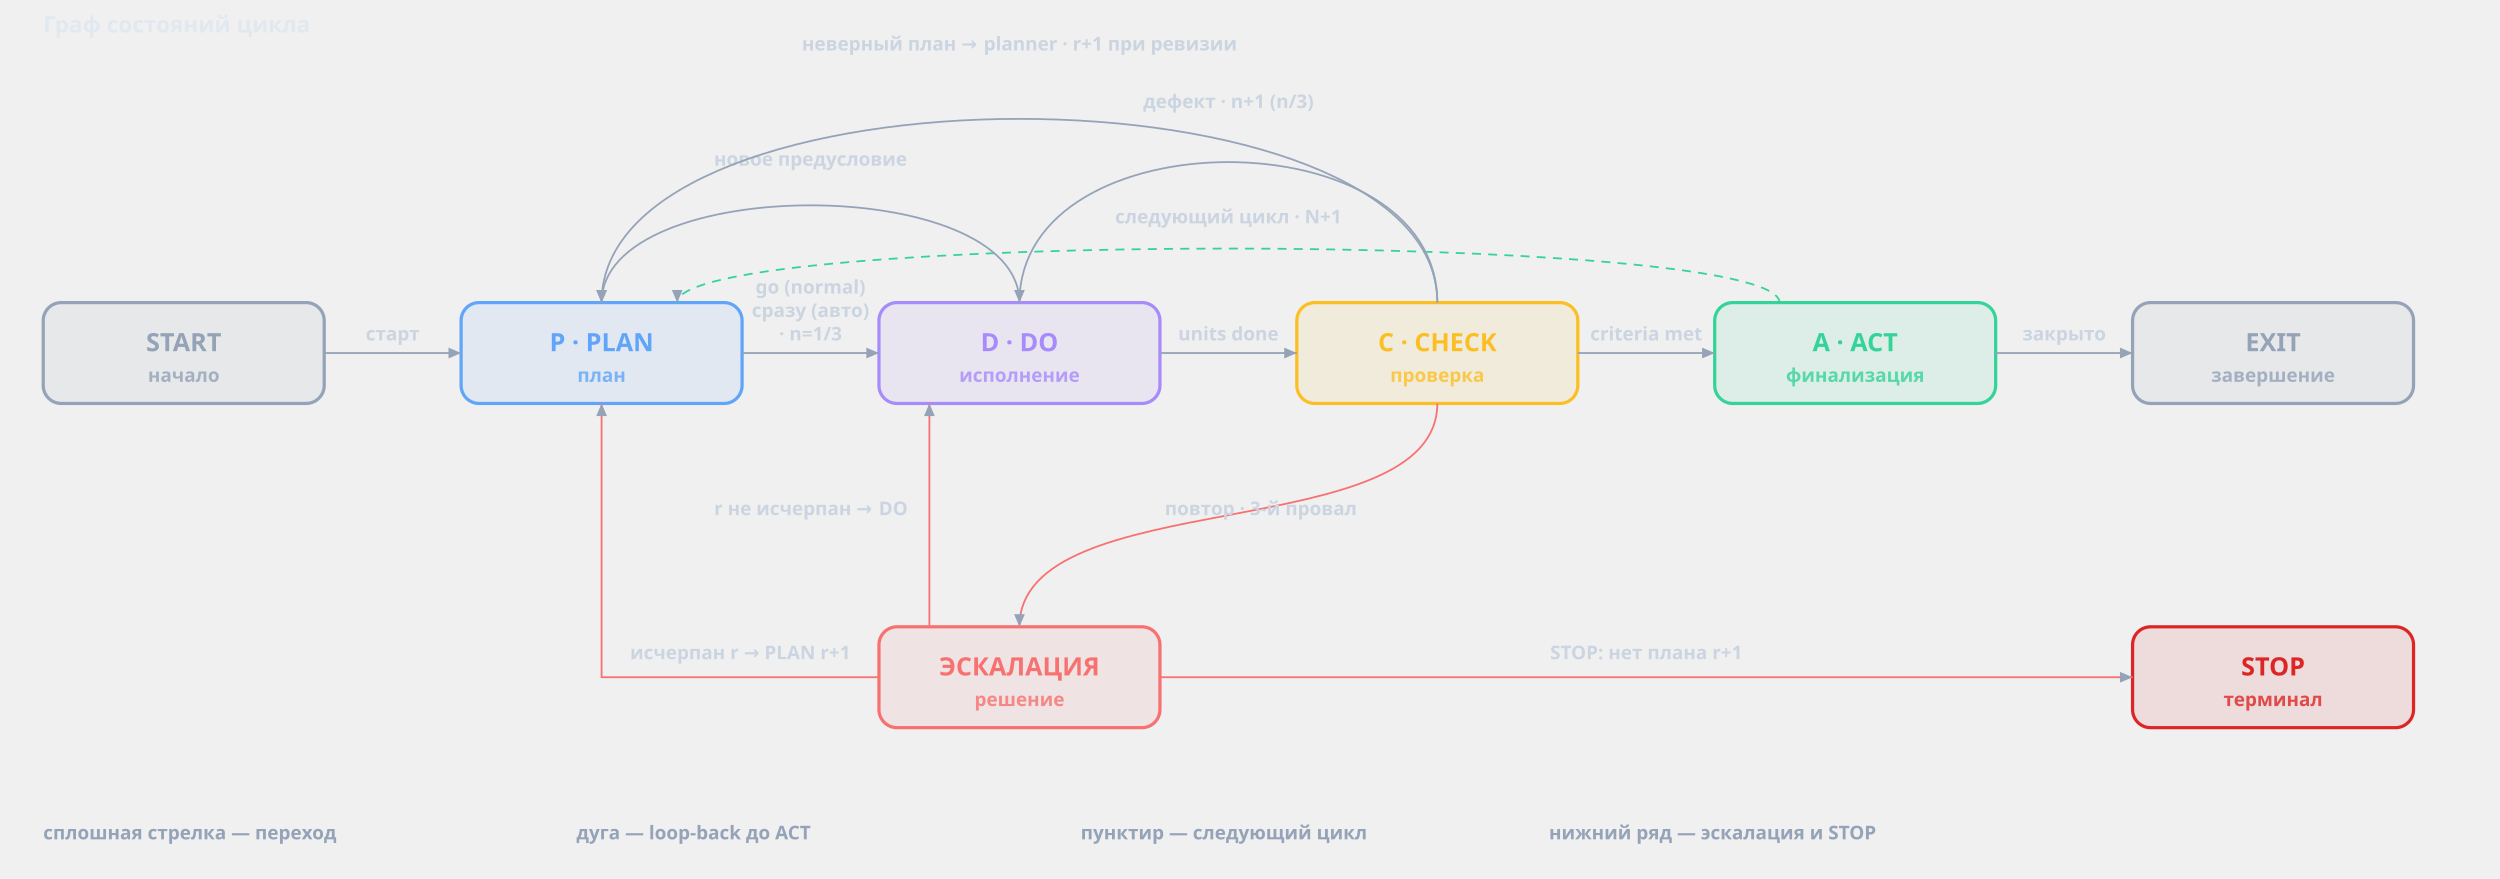
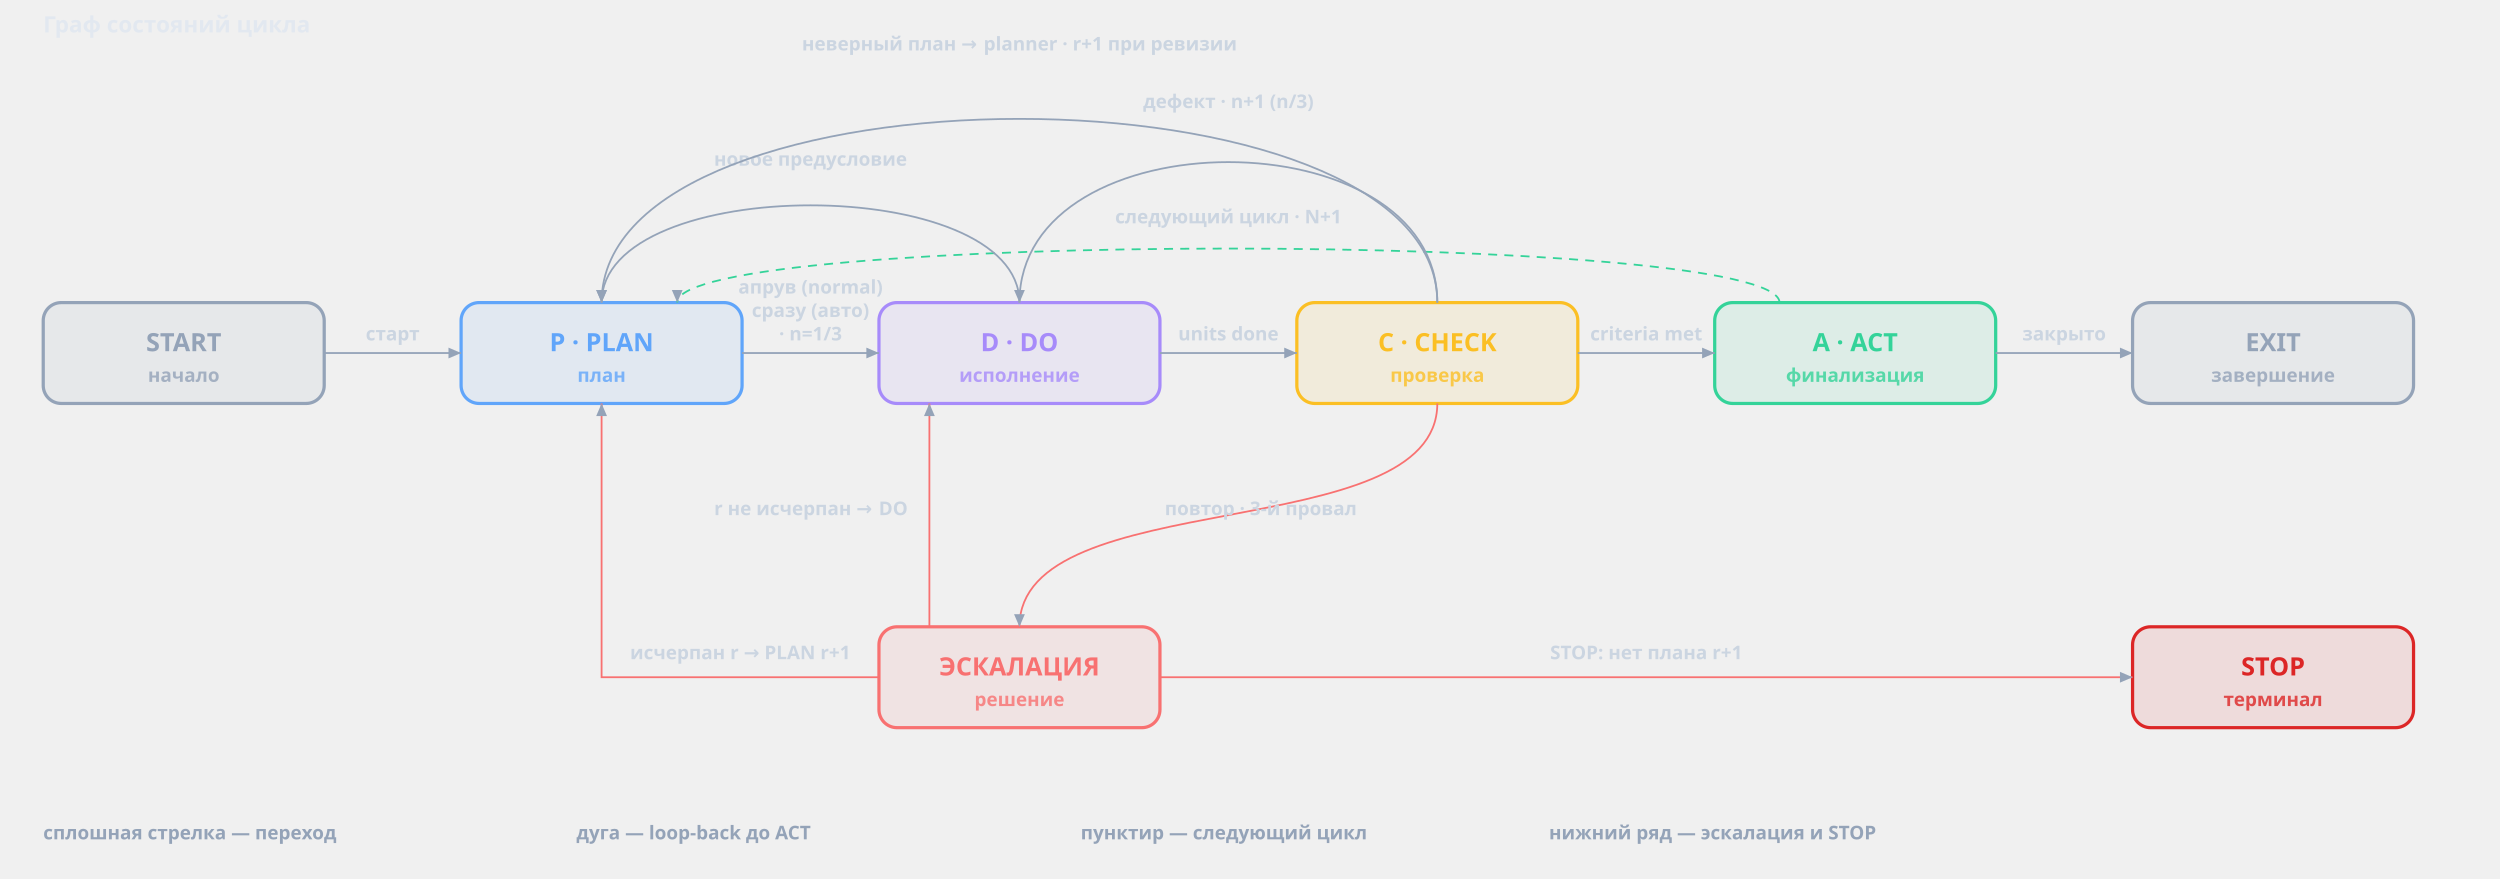
<svg xmlns="http://www.w3.org/2000/svg" viewBox="0 824 1388 488" width="1388" height="488" font-family="Segoe UI, system-ui, sans-serif" role="img">
  <defs>
    <marker id="arrow" markerWidth="9" markerHeight="9" refX="7" refY="3" orient="auto">
      <path d="M0,0 L7,3 L0,6 Z" fill="#94a3b8" />
    </marker>
  </defs>
  <style>
.t{font-size:13px;font-weight:600;fill:#e2e8f0}
.s{font-size:10.5px;fill:#94a3b8}
.h{font-size:12.5px;font-weight:700;fill:#ffffff}
.h2{font-size:12.5px;font-weight:700}
.h3{font-size:9px;font-weight:600}
.g{font-size:10.5px;font-weight:600}
.band{fill:#141d31}
.bt{fill:#ffffff;font-size:15px;font-weight:700}
.ol{fill:#e2e8f0;font-size:11.5px}
.lt{font-size:12.5px;font-weight:700;fill:#e2e8f0}
.ls{font-size:10.5px;fill:#94a3b8}
.lm{font-family:ui-monospace,Consolas,Menlo,monospace;font-size:12px;font-weight:700}
.bm{font-family:ui-monospace,Consolas,Menlo,monospace;font-size:10.5px;font-weight:700}
.st{font-size:14px;font-weight:700}
.ss{font-size:10.5px;font-weight:600}
</style>
  <text x="24" y="34" class="lt">Универсальный контракт цикла</text>
  <rect x="24" y="54" width="1340" height="128" rx="10" class="band" />
  <text x="42" y="80" class="bt">pdca · оркестратор — входы по фазам · normal: primary · autonomous: pdca-orchestrator (только cheap-тир)</text>
  <text x="42" y="106" class="ol">← PLAN ← «старт» · «реплан от DO / CHECK» · «r+1 от ESCALATE» · «цикл N+1 от ACT»</text>
-   <text x="42" y="124" class="ol">← DO ← «go от PLAN» · «дефект от CHECK» · «r не исчерпан от ESCALATE»</text>
+   <text x="42" y="124" class="ol">← DO ← «апрув от PLAN» · «дефект от CHECK» · «r не исчерпан от ESCALATE»</text>
  <text x="42" y="142" class="ol">← CHECK ← «units done от DO»</text>
  <text x="42" y="160" class="ol">← ESCALATE ← «неоднозначность» · «повтор» · «3-й провал CHECK(r)» · «trade-off» · «рисковый результат перед ACT» · «низкая уверенность PLAN после scout»</text>
  <text x="694.0" y="106" class="ol">← ACT ← «все criteria met от CHECK»</text>
  <text x="694.0" y="124" class="ol">← STOP ← «нет выполнимого PLAN r+1» · «неразрешимое ограничение» · «отказ в требуемом approval»</text>
  <text x="694.0" y="142" class="ol">← EXIT ← «ACT закрыт»</text>
  <rect x="108.0" y="226" width="212" height="40" rx="8" fill="#2563eb" />
  <text x="214.0" y="251.0" class="h" fill="#ffffff" text-anchor="middle">P · PLAN</text>
  <polyline points="214.0,266 214.0,282" fill="none" stroke="#94a3b8" marker-end="url(#arrow)" />
  <rect x="108.0" y="282" width="212" height="50" rx="8" fill="#223046" stroke="#3b4a63" stroke-width="1" />
  <rect x="109.0" y="289" width="3" height="36" rx="1.5" fill="#0d9488" />
  <rect x="254.0" y="309" width="58" height="17" rx="6" fill="#0d9488" />
  <text x="283.0" y="321.0" class="bm" fill="#cbd5e1" text-anchor="middle">cheap</text>
  <text x="122.0" y="305" class="t">Сбор · gather</text>
  <text x="122.0" y="324" class="s">scout · факты · file:li…</text>
  <rect x="108.0" y="344" width="212" height="50" rx="8" fill="#223046" stroke="#3b4a63" stroke-width="1" />
  <rect x="109.0" y="351" width="3" height="36" rx="1.5" fill="#4f46e5" />
  <rect x="254.0" y="371" width="58" height="17" rx="6" fill="#4f46e5" />
  <text x="283.0" y="383.0" class="bm" fill="#cbd5e1" text-anchor="middle">medium</text>
  <text x="122.0" y="367" class="t">Цель · результат</text>
  <text x="122.0" y="386" class="s">что и зачем</text>
  <rect x="108.0" y="406" width="212" height="50" rx="8" fill="#223046" stroke="#3b4a63" stroke-width="1" />
  <rect x="109.0" y="413" width="3" height="36" rx="1.5" fill="#4f46e5" />
  <rect x="254.0" y="433" width="58" height="17" rx="6" fill="#4f46e5" />
  <text x="283.0" y="445.0" class="bm" fill="#cbd5e1" text-anchor="middle">medium</text>
  <text x="122.0" y="429" class="t">Ограничения · допущения</text>
  <text x="122.0" y="448" class="s">границы задачи</text>
  <rect x="108.0" y="468" width="212" height="50" rx="8" fill="#223046" stroke="#3b4a63" stroke-width="1" />
  <rect x="109.0" y="475" width="3" height="36" rx="1.5" fill="#4f46e5" />
  <rect x="254.0" y="495" width="58" height="17" rx="6" fill="#4f46e5" />
  <text x="283.0" y="507.0" class="bm" fill="#cbd5e1" text-anchor="middle">medium</text>
  <text x="122.0" y="491" class="t">Критерии приёмки</text>
  <text x="122.0" y="510" class="s">каждый + способ проверки</text>
  <rect x="108.0" y="530" width="212" height="50" rx="8" fill="#223046" stroke="#3b4a63" stroke-width="1" />
  <rect x="109.0" y="537" width="3" height="36" rx="1.5" fill="#4f46e5" />
  <rect x="254.0" y="557" width="58" height="17" rx="6" fill="#4f46e5" />
  <text x="283.0" y="569.0" class="bm" fill="#cbd5e1" text-anchor="middle">medium</text>
  <text x="122.0" y="553" class="t">Декомпозиция</text>
  <text x="122.0" y="572" class="s">units · зависимости</text>
  <rect x="108.0" y="592" width="212" height="50" rx="8" fill="#223046" stroke="#3b4a63" stroke-width="1" />
  <rect x="109.0" y="599" width="3" height="36" rx="1.5" fill="#4f46e5" />
  <rect x="254.0" y="619" width="58" height="17" rx="6" fill="#4f46e5" />
  <text x="283.0" y="631.0" class="bm" fill="#cbd5e1" text-anchor="middle">medium</text>
  <text x="122.0" y="615" class="t">Средства · доступ</text>
  <text x="122.0" y="634" class="s">чем и куда</text>
  <rect x="108.0" y="654" width="212" height="50" rx="8" fill="#223046" stroke="#3b4a63" stroke-width="1" />
  <rect x="109.0" y="661" width="3" height="36" rx="1.5" fill="#4f46e5" />
  <rect x="254.0" y="681" width="58" height="17" rx="6" fill="#4f46e5" />
  <text x="283.0" y="693.0" class="bm" fill="#cbd5e1" text-anchor="middle">medium</text>
  <text x="122.0" y="677" class="t">Риски · стоп-условия</text>
  <text x="122.0" y="696" class="s">когда остановиться</text>
  <polyline points="214.0,332 214.0,344" fill="none" stroke="#64748b" marker-end="url(#arrow)" />
  <polyline points="214.0,394 214.0,406" fill="none" stroke="#64748b" marker-end="url(#arrow)" />
  <polyline points="214.0,456 214.0,468" fill="none" stroke="#64748b" marker-end="url(#arrow)" />
  <polyline points="214.0,518 214.0,530" fill="none" stroke="#64748b" marker-end="url(#arrow)" />
  <polyline points="214.0,580 214.0,592" fill="none" stroke="#64748b" marker-end="url(#arrow)" />
  <polyline points="214.0,642 214.0,654" fill="none" stroke="#64748b" marker-end="url(#arrow)" />
  <rect x="102.0" y="274" width="224" height="438" rx="12" fill="none" stroke="#2563eb" stroke-opacity="0.6" stroke-width="1.6" />
  <rect x="348.0" y="226" width="212" height="40" rx="8" fill="#7c3aed" />
  <text x="454.0" y="251.0" class="h" fill="#ffffff" text-anchor="middle">D · DO</text>
  <polyline points="454.0,266 454.0,282" fill="none" stroke="#94a3b8" marker-end="url(#arrow)" />
  <rect x="348.0" y="282" width="212" height="50" rx="8" fill="#223046" stroke="#3b4a63" stroke-width="1" />
  <rect x="349.0" y="289" width="3" height="36" rx="1.5" fill="#0d9488" />
  <rect x="494.0" y="309" width="58" height="17" rx="6" fill="#0d9488" />
  <text x="523.0" y="321.0" class="bm" fill="#cbd5e1" text-anchor="middle">cheap</text>
  <text x="362.0" y="305" class="t">Исполнение units</text>
  <text x="362.0" y="324" class="s">по принятому плану</text>
  <rect x="348.0" y="344" width="212" height="50" rx="8" fill="#223046" stroke="#3b4a63" stroke-width="1" />
  <rect x="349.0" y="351" width="3" height="36" rx="1.5" fill="#0d9488" />
  <rect x="494.0" y="371" width="58" height="17" rx="6" fill="#0d9488" />
  <text x="523.0" y="383.0" class="bm" fill="#cbd5e1" text-anchor="middle">cheap</text>
  <text x="362.0" y="367" class="t">Evidence</text>
  <text x="362.0" y="386" class="s">логи · артефакты</text>
  <rect x="348.0" y="406" width="212" height="50" rx="8" fill="#223046" stroke="#3b4a63" stroke-width="1" />
  <rect x="349.0" y="413" width="3" height="36" rx="1.5" fill="#0d9488" />
  <rect x="494.0" y="433" width="58" height="17" rx="6" fill="#0d9488" />
  <text x="523.0" y="445.0" class="bm" fill="#cbd5e1" text-anchor="middle">cheap</text>
  <text x="362.0" y="429" class="t">Blockers</text>
  <text x="362.0" y="448" class="s">фиксируются явно</text>
  <rect x="348.0" y="468" width="212" height="50" rx="8" fill="#223046" stroke="#3b4a63" stroke-width="1" />
  <rect x="349.0" y="475" width="3" height="36" rx="1.5" fill="#0d9488" />
  <rect x="494.0" y="495" width="58" height="17" rx="6" fill="#0d9488" />
  <text x="523.0" y="507.0" class="bm" fill="#cbd5e1" text-anchor="middle">cheap</text>
  <text x="362.0" y="491" class="t">Unfinished</text>
  <text x="362.0" y="510" class="s">остаётся открытым</text>
  <rect x="348.0" y="530" width="212" height="50" rx="8" fill="#223046" stroke="#3b4a63" stroke-width="1" />
  <rect x="349.0" y="537" width="3" height="36" rx="1.5" fill="#0d9488" />
  <rect x="494.0" y="557" width="58" height="17" rx="6" fill="#0d9488" />
  <text x="523.0" y="569.0" class="bm" fill="#cbd5e1" text-anchor="middle">cheap</text>
  <text x="362.0" y="553" class="t">Provisional-отчёт</text>
  <text x="362.0" y="572" class="s">без вердикта · без STOP</text>
  <polyline points="454.0,332 454.0,344" fill="none" stroke="#64748b" marker-end="url(#arrow)" />
  <polyline points="454.0,394 454.0,406" fill="none" stroke="#64748b" marker-end="url(#arrow)" />
  <polyline points="454.0,456 454.0,468" fill="none" stroke="#64748b" marker-end="url(#arrow)" />
  <polyline points="454.0,518 454.0,530" fill="none" stroke="#64748b" marker-end="url(#arrow)" />
  <rect x="342.0" y="274" width="224" height="314" rx="12" fill="none" stroke="#7c3aed" stroke-opacity="0.6" stroke-width="1.6" />
  <rect x="588.0" y="226" width="212" height="40" rx="8" fill="#d97706" />
  <text x="694.0" y="251.0" class="h" fill="#ffffff" text-anchor="middle">C · CHECK</text>
  <polyline points="694.0,266 694.0,282" fill="none" stroke="#94a3b8" marker-end="url(#arrow)" />
  <rect x="588.0" y="282" width="212" height="50" rx="8" fill="#223046" stroke="#3b4a63" stroke-width="1" />
  <rect x="589.0" y="289" width="3" height="36" rx="1.5" fill="#4f46e5" />
  <rect x="734.0" y="309" width="58" height="17" rx="6" fill="#4f46e5" />
  <text x="763.0" y="321.0" class="bm" fill="#cbd5e1" text-anchor="middle">medium</text>
  <text x="602.0" y="305" class="t">Критерии</text>
  <text x="602.0" y="324" class="s">met | unmet | unverified</text>
  <rect x="588.0" y="344" width="212" height="50" rx="8" fill="#223046" stroke="#3b4a63" stroke-width="1" />
  <rect x="589.0" y="351" width="3" height="36" rx="1.5" fill="#4f46e5" />
  <rect x="734.0" y="371" width="58" height="17" rx="6" fill="#4f46e5" />
  <text x="763.0" y="383.0" class="bm" fill="#cbd5e1" text-anchor="middle">medium</text>
  <text x="602.0" y="367" class="t">Согласованность</text>
  <text x="602.0" y="386" class="s">частей между собой</text>
  <rect x="588.0" y="406" width="212" height="50" rx="8" fill="#223046" stroke="#3b4a63" stroke-width="1" />
  <rect x="589.0" y="413" width="3" height="36" rx="1.5" fill="#4f46e5" />
  <rect x="734.0" y="433" width="58" height="17" rx="6" fill="#4f46e5" />
  <text x="763.0" y="445.0" class="bm" fill="#cbd5e1" text-anchor="middle">medium</text>
  <text x="602.0" y="429" class="t">Findings</text>
  <text x="602.0" y="448" class="s">+ severity</text>
  <rect x="588.0" y="468" width="212" height="50" rx="8" fill="#223046" stroke="#3b4a63" stroke-width="1" />
  <rect x="589.0" y="475" width="3" height="36" rx="1.5" fill="#4f46e5" />
  <rect x="734.0" y="495" width="58" height="17" rx="6" fill="#4f46e5" />
  <text x="763.0" y="507.0" class="bm" fill="#cbd5e1" text-anchor="middle">medium</text>
  <text x="602.0" y="491" class="t">Маршрутизация</text>
  <text x="602.0" y="510" class="s">дефект→DO · план→PLAN</text>
  <polyline points="694.0,332 694.0,344" fill="none" stroke="#64748b" marker-end="url(#arrow)" />
  <polyline points="694.0,394 694.0,406" fill="none" stroke="#64748b" marker-end="url(#arrow)" />
  <polyline points="694.0,456 694.0,468" fill="none" stroke="#64748b" marker-end="url(#arrow)" />
  <rect x="582.0" y="274" width="224" height="252" rx="12" fill="none" stroke="#d97706" stroke-opacity="0.6" stroke-width="1.6" />
  <rect x="828.0" y="226" width="212" height="40" rx="8" fill="#b91c1c" fill-opacity="0.10" stroke="#b91c1c" stroke-width="1.5" stroke-dasharray="5,4" />
  <text x="934.0" y="244.0" class="h2" fill="#b91c1c" text-anchor="middle">E · ESCALATE</text>
  <text x="934.0" y="259.0" class="h3" fill="#b91c1c" opacity="0.85" text-anchor="middle">переход, не фаза</text>
  <polyline points="934.0,266 934.0,282" fill="none" stroke="#94a3b8" marker-end="url(#arrow)" />
  <rect x="828.0" y="282" width="212" height="50" rx="8" fill="#223046" stroke="#3b4a63" stroke-width="1" />
  <rect x="829.0" y="289" width="3" height="36" rx="1.5" fill="#0d9488" />
  <rect x="974.0" y="309" width="58" height="17" rx="6" fill="#0d9488" />
  <text x="1003.0" y="321.0" class="bm" fill="#cbd5e1" text-anchor="middle">cheap</text>
  <text x="842.0" y="305" class="t">Скаут</text>
  <text x="842.0" y="324" class="s">scout · факты · file:li…</text>
  <rect x="828.0" y="344" width="212" height="50" rx="8" fill="#223046" stroke="#3b4a63" stroke-width="1" />
  <rect x="829.0" y="351" width="3" height="36" rx="1.5" fill="#ea580c" />
  <rect x="974.0" y="371" width="58" height="17" rx="6" fill="#ea580c" />
  <text x="1003.0" y="383.0" class="bm" fill="#cbd5e1" text-anchor="middle">strong</text>
  <text x="842.0" y="367" class="t">Триггеры</text>
  <text x="842.0" y="386" class="s">неоднозначность · повтор</text>
  <rect x="828.0" y="406" width="212" height="50" rx="8" fill="#223046" stroke="#3b4a63" stroke-width="1" />
  <rect x="829.0" y="413" width="3" height="36" rx="1.5" fill="#ea580c" />
  <rect x="974.0" y="433" width="58" height="17" rx="6" fill="#ea580c" />
  <text x="1003.0" y="445.0" class="bm" fill="#cbd5e1" text-anchor="middle">strong</text>
  <text x="842.0" y="429" class="t">3-й провал</text>
  <text x="842.0" y="448" class="s">CHECK(r) исчерпан</text>
  <rect x="828.0" y="468" width="212" height="50" rx="8" fill="#223046" stroke="#3b4a63" stroke-width="1" />
  <rect x="829.0" y="475" width="3" height="36" rx="1.5" fill="#ea580c" />
  <rect x="974.0" y="495" width="58" height="17" rx="6" fill="#ea580c" />
  <text x="1003.0" y="507.0" class="bm" fill="#cbd5e1" text-anchor="middle">strong</text>
  <text x="842.0" y="491" class="t">Необратимый trade-off</text>
  <text x="842.0" y="510" class="s">цена решения</text>
  <rect x="828.0" y="530" width="212" height="50" rx="8" fill="#223046" stroke="#3b4a63" stroke-width="1" />
  <rect x="829.0" y="537" width="3" height="36" rx="1.5" fill="#ea580c" />
  <rect x="974.0" y="557" width="58" height="17" rx="6" fill="#ea580c" />
  <text x="1003.0" y="569.0" class="bm" fill="#cbd5e1" text-anchor="middle">strong</text>
  <text x="842.0" y="553" class="t">Решение → роутинг</text>
  <text x="842.0" y="572" class="s">planner или STOP</text>
  <polyline points="934.0,332 934.0,344" fill="none" stroke="#64748b" marker-end="url(#arrow)" />
  <polyline points="934.0,394 934.0,406" fill="none" stroke="#64748b" marker-end="url(#arrow)" />
  <polyline points="934.0,456 934.0,468" fill="none" stroke="#64748b" marker-end="url(#arrow)" />
  <polyline points="934.0,518 934.0,530" fill="none" stroke="#64748b" marker-end="url(#arrow)" />
  <rect x="822.0" y="274" width="224" height="314" rx="12" fill="none" stroke="#b91c1c" stroke-opacity="0.6" stroke-width="1.6" stroke-dasharray="5,4" />
  <rect x="1068.0" y="226" width="212" height="40" rx="8" fill="#059669" />
  <text x="1174.0" y="251.0" class="h" fill="#ffffff" text-anchor="middle">A · ACT</text>
  <polyline points="1174.0,266 1174.0,282" fill="none" stroke="#94a3b8" marker-end="url(#arrow)" />
  <rect x="1068.0" y="282" width="212" height="50" rx="8" fill="#223046" stroke="#3b4a63" stroke-width="1" />
  <rect x="1069.0" y="289" width="3" height="36" rx="1.5" fill="#0d9488" />
  <rect x="1214.0" y="309" width="58" height="17" rx="6" fill="#0d9488" />
  <text x="1243.0" y="321.0" class="bm" fill="#cbd5e1" text-anchor="middle">cheap</text>
  <text x="1082.0" y="305" class="t">Финализация</text>
  <text x="1082.0" y="324" class="s">принятого результата</text>
  <rect x="1068.0" y="344" width="212" height="50" rx="8" fill="#223046" stroke="#3b4a63" stroke-width="1" />
  <rect x="1069.0" y="351" width="3" height="36" rx="1.5" fill="#0d9488" />
  <rect x="1214.0" y="371" width="58" height="17" rx="6" fill="#0d9488" />
  <text x="1243.0" y="383.0" class="bm" fill="#cbd5e1" text-anchor="middle">cheap</text>
  <text x="1082.0" y="367" class="t">Ограничения</text>
  <text x="1082.0" y="386" class="s">границы финализации</text>
  <rect x="1068.0" y="406" width="212" height="50" rx="8" fill="#223046" stroke="#3b4a63" stroke-width="1" />
  <rect x="1069.0" y="413" width="3" height="36" rx="1.5" fill="#0d9488" />
  <rect x="1214.0" y="433" width="58" height="17" rx="6" fill="#0d9488" />
  <text x="1243.0" y="445.0" class="bm" fill="#cbd5e1" text-anchor="middle">cheap</text>
  <text x="1082.0" y="429" class="t">Статус-файл</text>
  <text x="1082.0" y="448" class="s">source of truth</text>
  <rect x="1068.0" y="468" width="212" height="50" rx="8" fill="#223046" stroke="#3b4a63" stroke-width="1" />
  <rect x="1069.0" y="475" width="3" height="36" rx="1.5" fill="#0d9488" />
  <rect x="1214.0" y="495" width="58" height="17" rx="6" fill="#0d9488" />
  <text x="1243.0" y="507.0" class="bm" fill="#cbd5e1" text-anchor="middle">cheap</text>
  <text x="1082.0" y="491" class="t">Handoff</text>
  <text x="1082.0" y="510" class="s">→ EXIT</text>
  <polyline points="1174.0,332 1174.0,344" fill="none" stroke="#64748b" marker-end="url(#arrow)" />
  <polyline points="1174.0,394 1174.0,406" fill="none" stroke="#64748b" marker-end="url(#arrow)" />
  <polyline points="1174.0,456 1174.0,468" fill="none" stroke="#64748b" marker-end="url(#arrow)" />
  <rect x="1062.0" y="274" width="224" height="252" rx="12" fill="none" stroke="#059669" stroke-opacity="0.6" stroke-width="1.6" />
  <polyline points="198.0,182 198.0,226" fill="none" stroke="#94a3b8" data-edge-id="dispatch_p" marker-end="url(#arrow)" />
  <text x="190.0" y="200.5" class="g" fill="#94a3b8" text-anchor="end">факты собраны</text>
  <text x="190.0" y="213.5" class="g" fill="#94a3b8" text-anchor="end">реплан от CHECK</text>
  <polyline points="230.0,226 230.0,182" fill="none" stroke="#94a3b8" data-edge-id="return_p" marker-end="url(#arrow)" />
  <polyline points="438.0,182 438.0,226" fill="none" stroke="#94a3b8" data-edge-id="dispatch_d" marker-end="url(#arrow)" />
-   <text x="430.0" y="200.5" class="g" fill="#94a3b8" text-anchor="end">план принят · go</text>
+   <text x="430.0" y="200.5" class="g" fill="#94a3b8" text-anchor="end">план принят · апрув</text>
  <text x="430.0" y="213.5" class="g" fill="#94a3b8" text-anchor="end">фикс дефекта · r активен</text>
  <polyline points="470.0,226 470.0,182" fill="none" stroke="#94a3b8" data-edge-id="return_d" marker-end="url(#arrow)" />
  <polyline points="678.0,182 678.0,226" fill="none" stroke="#94a3b8" data-edge-id="dispatch_c" marker-end="url(#arrow)" />
  <text x="670.0" y="207.0" class="g" fill="#94a3b8" text-anchor="end">все активные units done</text>
  <polyline points="710.0,226 710.0,182" fill="none" stroke="#94a3b8" data-edge-id="return_c" marker-end="url(#arrow)" />
  <polyline points="918.0,182 918.0,226" fill="none" stroke="#94a3b8" data-edge-id="dispatch_e" marker-end="url(#arrow)" />
  <text x="910.0" y="200.5" class="g" fill="#94a3b8" text-anchor="end">неоднозначность</text>
  <text x="910.0" y="213.5" class="g" fill="#94a3b8" text-anchor="end">повтор · 3-й провал</text>
  <polyline points="950.0,226 950.0,182" fill="none" stroke="#94a3b8" data-edge-id="return_e" marker-end="url(#arrow)" />
  <polyline points="1158.0,182 1158.0,226" fill="none" stroke="#94a3b8" data-edge-id="dispatch_a" marker-end="url(#arrow)" />
  <text x="1150.0" y="207.0" class="g" fill="#94a3b8" text-anchor="end">все criteria met</text>
  <polyline points="1190.0,226 1190.0,182" fill="none" stroke="#94a3b8" data-edge-id="return_a" marker-end="url(#arrow)" />
  <rect x="24.0" y="774" width="15" height="15" rx="4" fill="#0d9488" />
  <text x="46.0" y="786" class="lt">дешёвая ступень</text>
  <rect x="46.0" y="794" width="53.0" height="21" rx="7" fill="#0d9488" />
  <text x="72.5" y="809" class="lm" fill="#ffffff" text-anchor="middle">cheap</text>
  <text x="109.0" y="809" class="ls">pdca-executor · pdca-orchestrator · scout</text>
  <rect x="470.667" y="774" width="15" height="15" rx="4" fill="#4f46e5" />
  <text x="492.667" y="786" class="lt">средняя ступень</text>
  <rect x="492.667" y="794" width="60.4" height="21" rx="7" fill="#4f46e5" />
  <text x="522.867" y="809" class="lm" fill="#ffffff" text-anchor="middle">medium</text>
  <text x="563.067" y="809" class="ls">pdca-planner · pdca-check</text>
  <rect x="917.333" y="774" width="15" height="15" rx="4" fill="#ea580c" />
  <text x="939.333" y="786" class="lt">дорогая ступень</text>
  <rect x="939.333" y="794" width="60.4" height="21" rx="7" fill="#ea580c" />
  <text x="969.533" y="809" class="lm" fill="#ffffff" text-anchor="middle">strong</text>
  <text x="1009.733" y="809" class="ls">pdca-escalate</text>
  <text x="24" y="842" class="lt">Граф состояний цикла</text>
  <rect x="24" y="992" width="156" height="56" rx="10" fill="#94a3b8" fill-opacity="0.10" stroke="#94a3b8" stroke-width="1.8" data-node-id="START" />
  <text x="102.0" y="1019.0" class="st" fill="#94a3b8" text-anchor="middle">START</text>
  <text x="102.0" y="1036.0" class="ss" fill="#94a3b8" text-anchor="middle" opacity="0.8">начало</text>
  <rect x="256" y="992" width="156" height="56" rx="10" fill="#60a5fa" fill-opacity="0.10" stroke="#60a5fa" stroke-width="1.8" data-node-id="PLAN" />
  <text x="334.0" y="1019.0" class="st" fill="#60a5fa" text-anchor="middle">P · PLAN</text>
  <text x="334.0" y="1036.0" class="ss" fill="#60a5fa" text-anchor="middle" opacity="0.8">план</text>
  <rect x="488" y="992" width="156" height="56" rx="10" fill="#a78bfa" fill-opacity="0.10" stroke="#a78bfa" stroke-width="1.8" data-node-id="DO" />
  <text x="566.0" y="1019.0" class="st" fill="#a78bfa" text-anchor="middle">D · DO</text>
  <text x="566.0" y="1036.0" class="ss" fill="#a78bfa" text-anchor="middle" opacity="0.8">исполнение</text>
  <rect x="720" y="992" width="156" height="56" rx="10" fill="#fbbf24" fill-opacity="0.10" stroke="#fbbf24" stroke-width="1.8" data-node-id="CHECK" />
  <text x="798.0" y="1019.0" class="st" fill="#fbbf24" text-anchor="middle">C · CHECK</text>
  <text x="798.0" y="1036.0" class="ss" fill="#fbbf24" text-anchor="middle" opacity="0.8">проверка</text>
  <rect x="952" y="992" width="156" height="56" rx="10" fill="#34d399" fill-opacity="0.10" stroke="#34d399" stroke-width="1.8" data-node-id="ACT" />
  <text x="1030.0" y="1019.0" class="st" fill="#34d399" text-anchor="middle">A · ACT</text>
  <text x="1030.0" y="1036.0" class="ss" fill="#34d399" text-anchor="middle" opacity="0.8">финализация</text>
  <rect x="1184" y="992" width="156" height="56" rx="10" fill="#94a3b8" fill-opacity="0.10" stroke="#94a3b8" stroke-width="1.8" data-node-id="EXIT" />
  <text x="1262.0" y="1019.0" class="st" fill="#94a3b8" text-anchor="middle">EXIT</text>
  <text x="1262.0" y="1036.0" class="ss" fill="#94a3b8" text-anchor="middle" opacity="0.8">завершение</text>
  <polyline points="180,1020.0 256,1020.0" fill="none" stroke="#94a3b8" data-edge-id="start_plan" marker-end="url(#arrow)" />
  <text x="218.0" y="1013.0" class="g" fill="#cbd5e1" text-anchor="middle">старт</text>
  <polyline points="412,1020.0 488,1020.0" fill="none" stroke="#94a3b8" data-edge-id="plan_do" marker-end="url(#arrow)" />
-   <text x="450.0" y="987.0" class="g" fill="#cbd5e1" text-anchor="middle">go (normal)</text>
+   <text x="450.0" y="987.0" class="g" fill="#cbd5e1" text-anchor="middle">апрув (normal)</text>
  <text x="450.0" y="1000.0" class="g" fill="#cbd5e1" text-anchor="middle">сразу (авто)</text>
  <text x="450.0" y="1013.0" class="g" fill="#cbd5e1" text-anchor="middle">· n=1/3</text>
  <polyline points="644,1020.0 720,1020.0" fill="none" stroke="#94a3b8" data-edge-id="do_check" marker-end="url(#arrow)" />
  <text x="682.0" y="1013.0" class="g" fill="#cbd5e1" text-anchor="middle">units done</text>
  <polyline points="876,1020.0 952,1020.0" fill="none" stroke="#94a3b8" data-edge-id="check_act" marker-end="url(#arrow)" />
  <text x="914.0" y="1013.0" class="g" fill="#cbd5e1" text-anchor="middle">criteria met</text>
  <polyline points="1108,1020.0 1184,1020.0" fill="none" stroke="#94a3b8" data-edge-id="act_exit" marker-end="url(#arrow)" />
  <text x="1146.0" y="1013.0" class="g" fill="#cbd5e1" text-anchor="middle">закрыто</text>
  <path d="M988,992 C988,952 376,952 376,992" fill="none" stroke="#34d399" stroke-dasharray="5,4" data-edge-id="act_plan" marker-end="url(#arrow)" />
  <text x="682" y="948" class="g" fill="#cbd5e1" text-anchor="middle">следующий цикл · N+1</text>
  <path d="M566,992 C566,920 334,920 334,992" fill="none" stroke="#94a3b8" data-edge-id="do_plan_blocker" marker-end="url(#arrow)" />
  <text x="450" y="916" class="g" fill="#cbd5e1" text-anchor="middle">новое предусловие</text>
  <path d="M798,992 C798,888 566,888 566,992" fill="none" stroke="#94a3b8" data-edge-id="check_do_defect" marker-end="url(#arrow)" />
  <text x="682" y="884" class="g" fill="#cbd5e1" text-anchor="middle">дефект · n+1 (n/3)</text>
  <path d="M798,992 C798,856 334,856 334,992" fill="none" stroke="#94a3b8" data-edge-id="check_plan_replan" marker-end="url(#arrow)" />
  <text x="566" y="852" class="g" fill="#cbd5e1" text-anchor="middle">неверный план → planner · r+1 при ревизии</text>
  <rect x="488" y="1172" width="156" height="56" rx="10" fill="#f87171" fill-opacity="0.10" stroke="#f87171" stroke-width="1.8" data-node-id="ESCALATE" />
  <text x="566.0" y="1199.0" class="st" fill="#f87171" text-anchor="middle">ЭСКАЛАЦИЯ</text>
  <text x="566.0" y="1216.0" class="ss" fill="#f87171" text-anchor="middle" opacity="0.8">решение</text>
  <rect x="1184" y="1172" width="156" height="56" rx="10" fill="#dc2626" fill-opacity="0.10" stroke="#dc2626" stroke-width="1.8" data-node-id="STOP" />
  <text x="1262.0" y="1199.0" class="st" fill="#dc2626" text-anchor="middle">STOP</text>
  <text x="1262.0" y="1216.0" class="ss" fill="#dc2626" text-anchor="middle" opacity="0.8">терминал</text>
  <path d="M798,1048 C798,1128 566,1092 566,1172" fill="none" stroke="#f87171" data-edge-id="check_escalate" marker-end="url(#arrow)" />
  <text x="700" y="1110.0" class="g" fill="#cbd5e1" text-anchor="middle">повтор · 3-й провал</text>
  <polyline points="516,1172 516,1048" fill="none" stroke="#f87171" data-edge-id="escalate_do" marker-end="url(#arrow)" />
  <text x="504" y="1110.0" class="g" fill="#cbd5e1" text-anchor="end">r не исчерпан → DO</text>
  <polyline points="488,1200.0 334,1200.0 334,1048" fill="none" stroke="#f87171" data-edge-id="escalate_plan" marker-end="url(#arrow)" />
  <text x="411" y="1190.0" class="g" fill="#cbd5e1" text-anchor="middle">исчерпан r → PLAN r+1</text>
  <polyline points="644,1200.0 1184,1200.0" fill="none" stroke="#f87171" data-edge-id="escalate_stop" marker-end="url(#arrow)" />
  <text x="914" y="1190.0" class="g" fill="#cbd5e1" text-anchor="middle">STOP: нет плана r+1</text>
  <text x="24" y="1290" class="g" fill="#94a3b8" text-anchor="start">сплошная стрелка — переход</text>
  <text x="320" y="1290" class="g" fill="#94a3b8" text-anchor="start">дуга — loop-back до ACT</text>
  <text x="600" y="1290" class="g" fill="#94a3b8" text-anchor="start">пунктир — следующий цикл</text>
  <text x="860" y="1290" class="g" fill="#94a3b8" text-anchor="start">нижний ряд — эскалация и STOP</text>
</svg>
